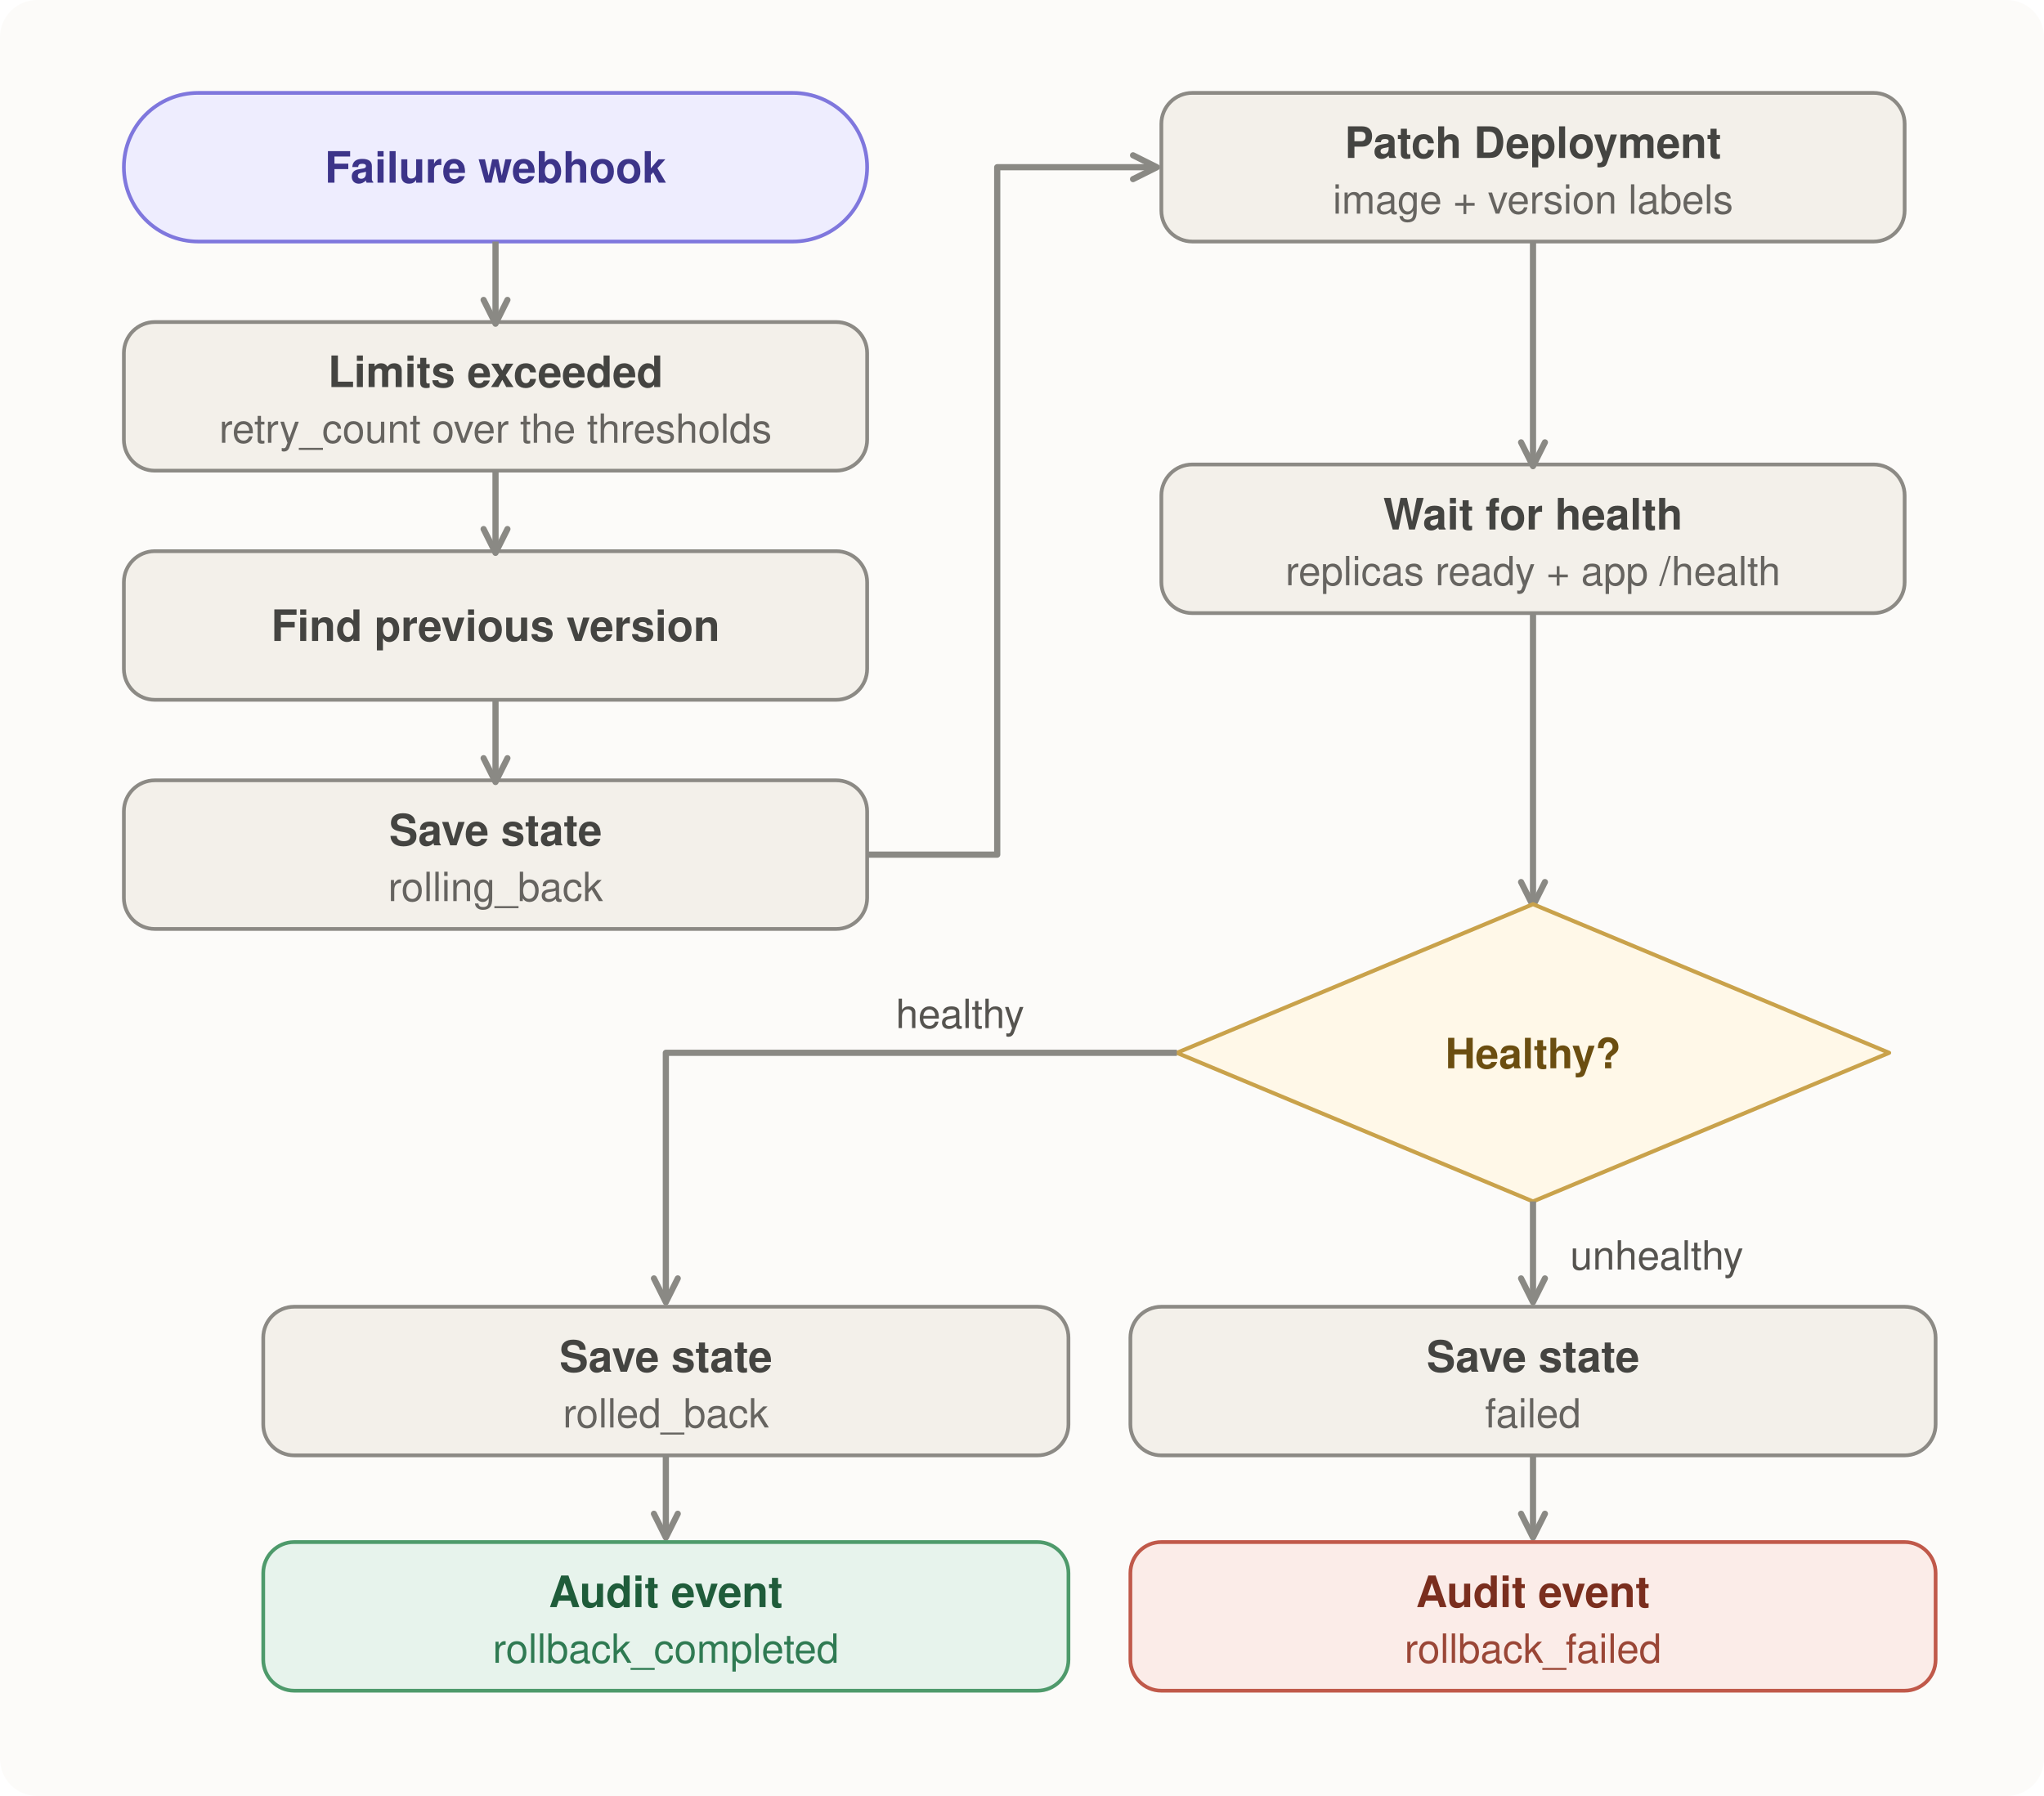
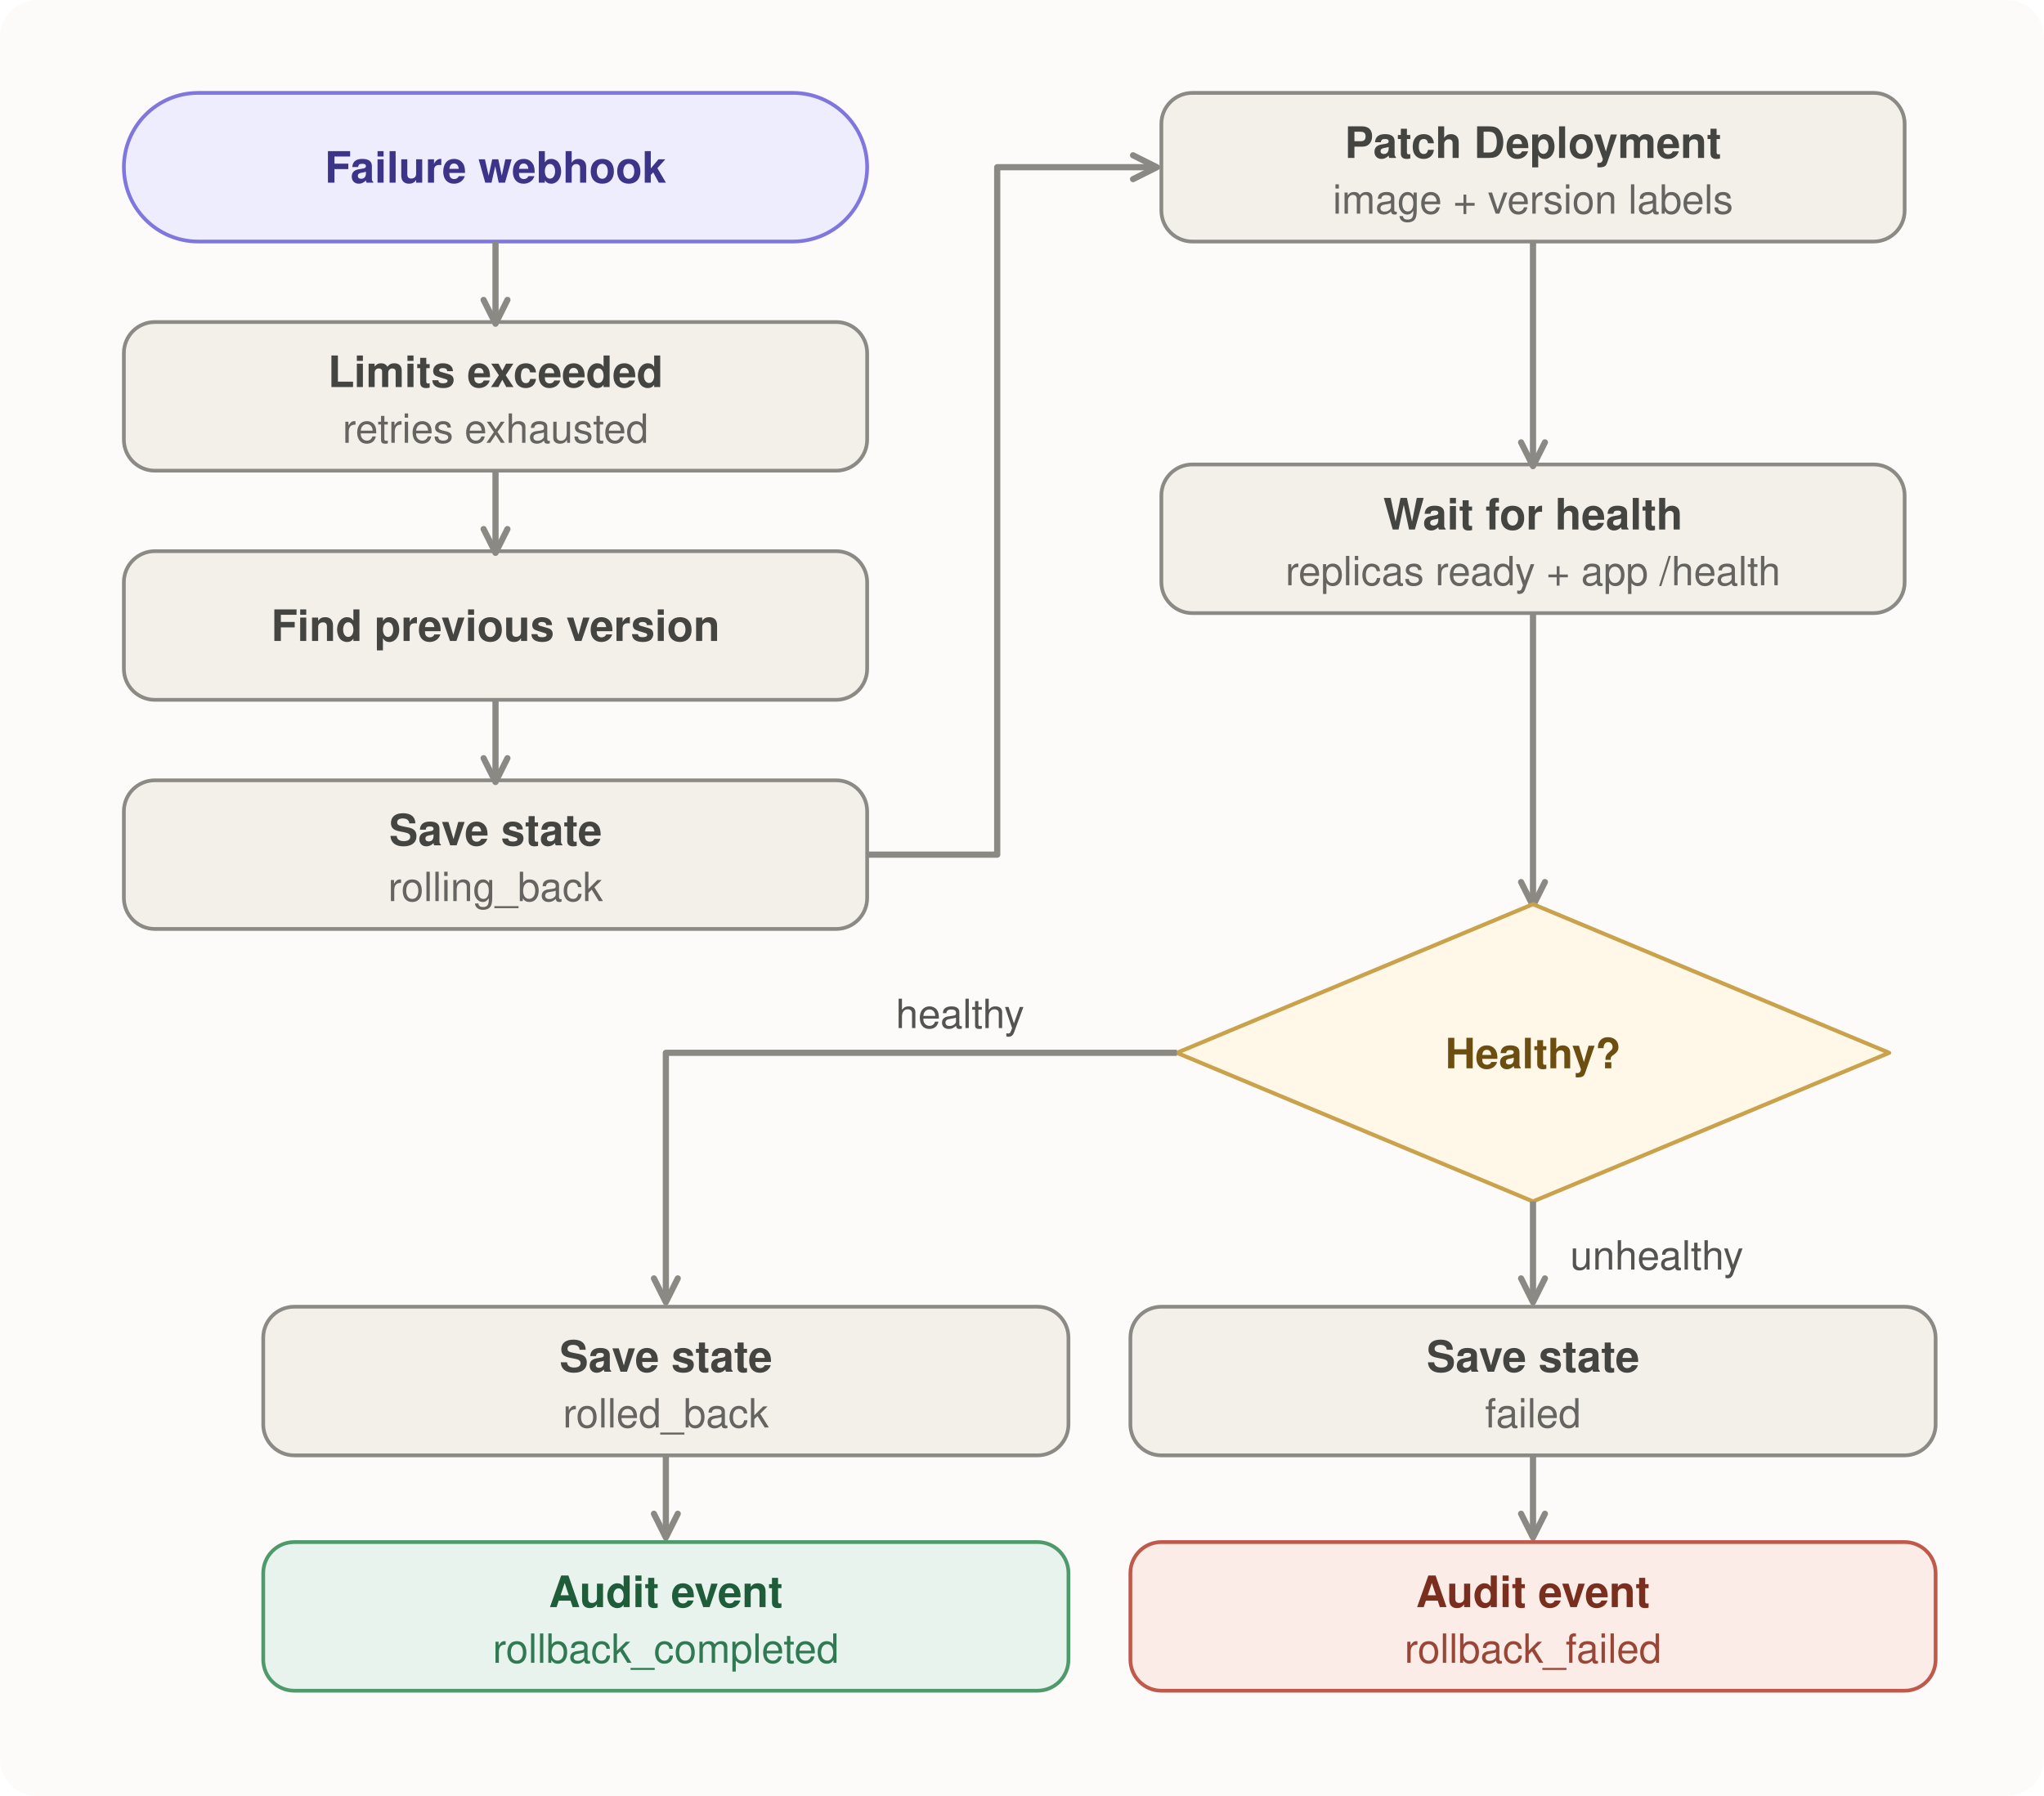
<svg xmlns="http://www.w3.org/2000/svg" viewBox="0 0 660 580" width="660" height="580" role="img" aria-labelledby="t d" font-family="-apple-system, BlinkMacSystemFont, &quot;Segoe UI&quot;, Helvetica, Arial, sans-serif">
  <defs>
    <marker id="arr" viewBox="0 0 10 10" refX="8" refY="5" markerWidth="5.5" markerHeight="5.5" orient="auto-start-reverse">
      <path d="M1.5 1.5 L8.5 5 L1.5 8.5" fill="none" stroke="#8A8984" stroke-width="1.8" stroke-linecap="round" stroke-linejoin="round" />
    </marker>
  </defs>
  <rect width="660" height="580" rx="12" fill="#FCFBF9" />
  <rect x="40.0" y="30" width="240" height="48" rx="24.0" fill="#EEEDFE" stroke="#7F77DD" stroke-width="1.2" />
  <text x="160" y="59.0" text-anchor="middle" font-size="14" font-weight="600" fill="#3C3489">Failure webhook</text>
  <rect x="40" y="104" width="240" height="48" rx="10" fill="#F3F0EA" stroke="#8C8A85" stroke-width="1.2" />
  <text x="160.0" y="125.0" text-anchor="middle" font-size="14" font-weight="600" fill="#444441">Limits exceeded</text>
-   <text x="160.0" y="143.0" text-anchor="middle" font-size="13" fill="#666460">retry_count over the thresholds</text>
+   <text x="160.0" y="143.0" text-anchor="middle" font-size="13" fill="#666460">retries exhausted</text>
  <rect x="40" y="178" width="240" height="48" rx="10" fill="#F3F0EA" stroke="#8C8A85" stroke-width="1.2" />
  <text x="160.0" y="207.0" text-anchor="middle" font-size="14" font-weight="600" fill="#444441">Find previous version</text>
  <rect x="40" y="252" width="240" height="48" rx="10" fill="#F3F0EA" stroke="#8C8A85" stroke-width="1.2" />
  <text x="160.0" y="273.0" text-anchor="middle" font-size="14" font-weight="600" fill="#444441">Save state</text>
  <text x="160.0" y="291.0" text-anchor="middle" font-size="13" fill="#666460">rolling_back</text>
  <path d="M160 78 V104" fill="none" stroke="#8A8984" stroke-width="2" stroke-linejoin="round" marker-end="url(#arr)" />
  <path d="M160 152 V178" fill="none" stroke="#8A8984" stroke-width="2" stroke-linejoin="round" marker-end="url(#arr)" />
  <path d="M160 226 V252" fill="none" stroke="#8A8984" stroke-width="2" stroke-linejoin="round" marker-end="url(#arr)" />
  <path d="M280 276 H322 V54 H373" fill="none" stroke="#8A8984" stroke-width="2" stroke-linejoin="round" marker-end="url(#arr)" />
  <rect x="375" y="30" width="240" height="48" rx="10" fill="#F3F0EA" stroke="#8C8A85" stroke-width="1.2" />
  <text x="495.0" y="51.0" text-anchor="middle" font-size="14" font-weight="600" fill="#444441">Patch Deployment</text>
  <text x="495.0" y="69.0" text-anchor="middle" font-size="13" fill="#666460">image + version labels</text>
  <rect x="375" y="150" width="240" height="48" rx="10" fill="#F3F0EA" stroke="#8C8A85" stroke-width="1.2" />
  <text x="495.0" y="171.0" text-anchor="middle" font-size="14" font-weight="600" fill="#444441">Wait for health</text>
  <text x="495.0" y="189.0" text-anchor="middle" font-size="13" fill="#666460">replicas ready + app /health</text>
  <path d="M495 78 V150" fill="none" stroke="#8A8984" stroke-width="2" stroke-linejoin="round" marker-end="url(#arr)" />
  <path d="M495 198 V292" fill="none" stroke="#8A8984" stroke-width="2" stroke-linejoin="round" marker-end="url(#arr)" />
  <polygon points="495,292.0 610.0,340 495,388.0 380.0,340" fill="#FFF8E8" stroke="#C9A24B" stroke-width="1.3" stroke-linejoin="round" />
  <text x="495" y="345.0" text-anchor="middle" font-size="13.5" font-weight="600" fill="#6B4E10">Healthy?</text>
  <path d="M380 340 H215 V420" fill="none" stroke="#8A8984" stroke-width="2" stroke-linejoin="round" marker-end="url(#arr)" />
  <text x="310" y="332" text-anchor="middle" font-size="13" fill="#55534F">healthy</text>
  <path d="M495 388 V420" fill="none" stroke="#8A8984" stroke-width="2" stroke-linejoin="round" marker-end="url(#arr)" />
  <text x="507" y="410" text-anchor="start" font-size="13" fill="#55534F">unhealthy</text>
  <rect x="85" y="422" width="260" height="48" rx="10" fill="#F3F0EA" stroke="#8C8A85" stroke-width="1.2" />
  <text x="215.0" y="443.0" text-anchor="middle" font-size="14" font-weight="600" fill="#444441">Save state</text>
  <text x="215.0" y="461.0" text-anchor="middle" font-size="13" fill="#666460">rolled_back</text>
  <rect x="365" y="422" width="260" height="48" rx="10" fill="#F3F0EA" stroke="#8C8A85" stroke-width="1.2" />
  <text x="495.0" y="443.0" text-anchor="middle" font-size="14" font-weight="600" fill="#444441">Save state</text>
  <text x="495.0" y="461.0" text-anchor="middle" font-size="13" fill="#666460">failed</text>
  <path d="M215 470 V496" fill="none" stroke="#8A8984" stroke-width="2" stroke-linejoin="round" marker-end="url(#arr)" />
  <path d="M495 470 V496" fill="none" stroke="#8A8984" stroke-width="2" stroke-linejoin="round" marker-end="url(#arr)" />
  <rect x="85" y="498" width="260" height="48" rx="10" fill="#E7F3EC" stroke="#4E9A6B" stroke-width="1.2" />
  <text x="215.0" y="519.0" text-anchor="middle" font-size="14" font-weight="600" fill="#1F5C3A">Audit event</text>
  <text x="215.0" y="537.0" text-anchor="middle" font-size="13" fill="#2F7A52">rollback_completed</text>
  <rect x="365" y="498" width="260" height="48" rx="10" fill="#FBECE8" stroke="#C0594A" stroke-width="1.2" />
  <text x="495.0" y="519.0" text-anchor="middle" font-size="14" font-weight="600" fill="#7A2E1E">Audit event</text>
  <text x="495.0" y="537.0" text-anchor="middle" font-size="13" fill="#9A4636">rollback_failed</text>
</svg>
